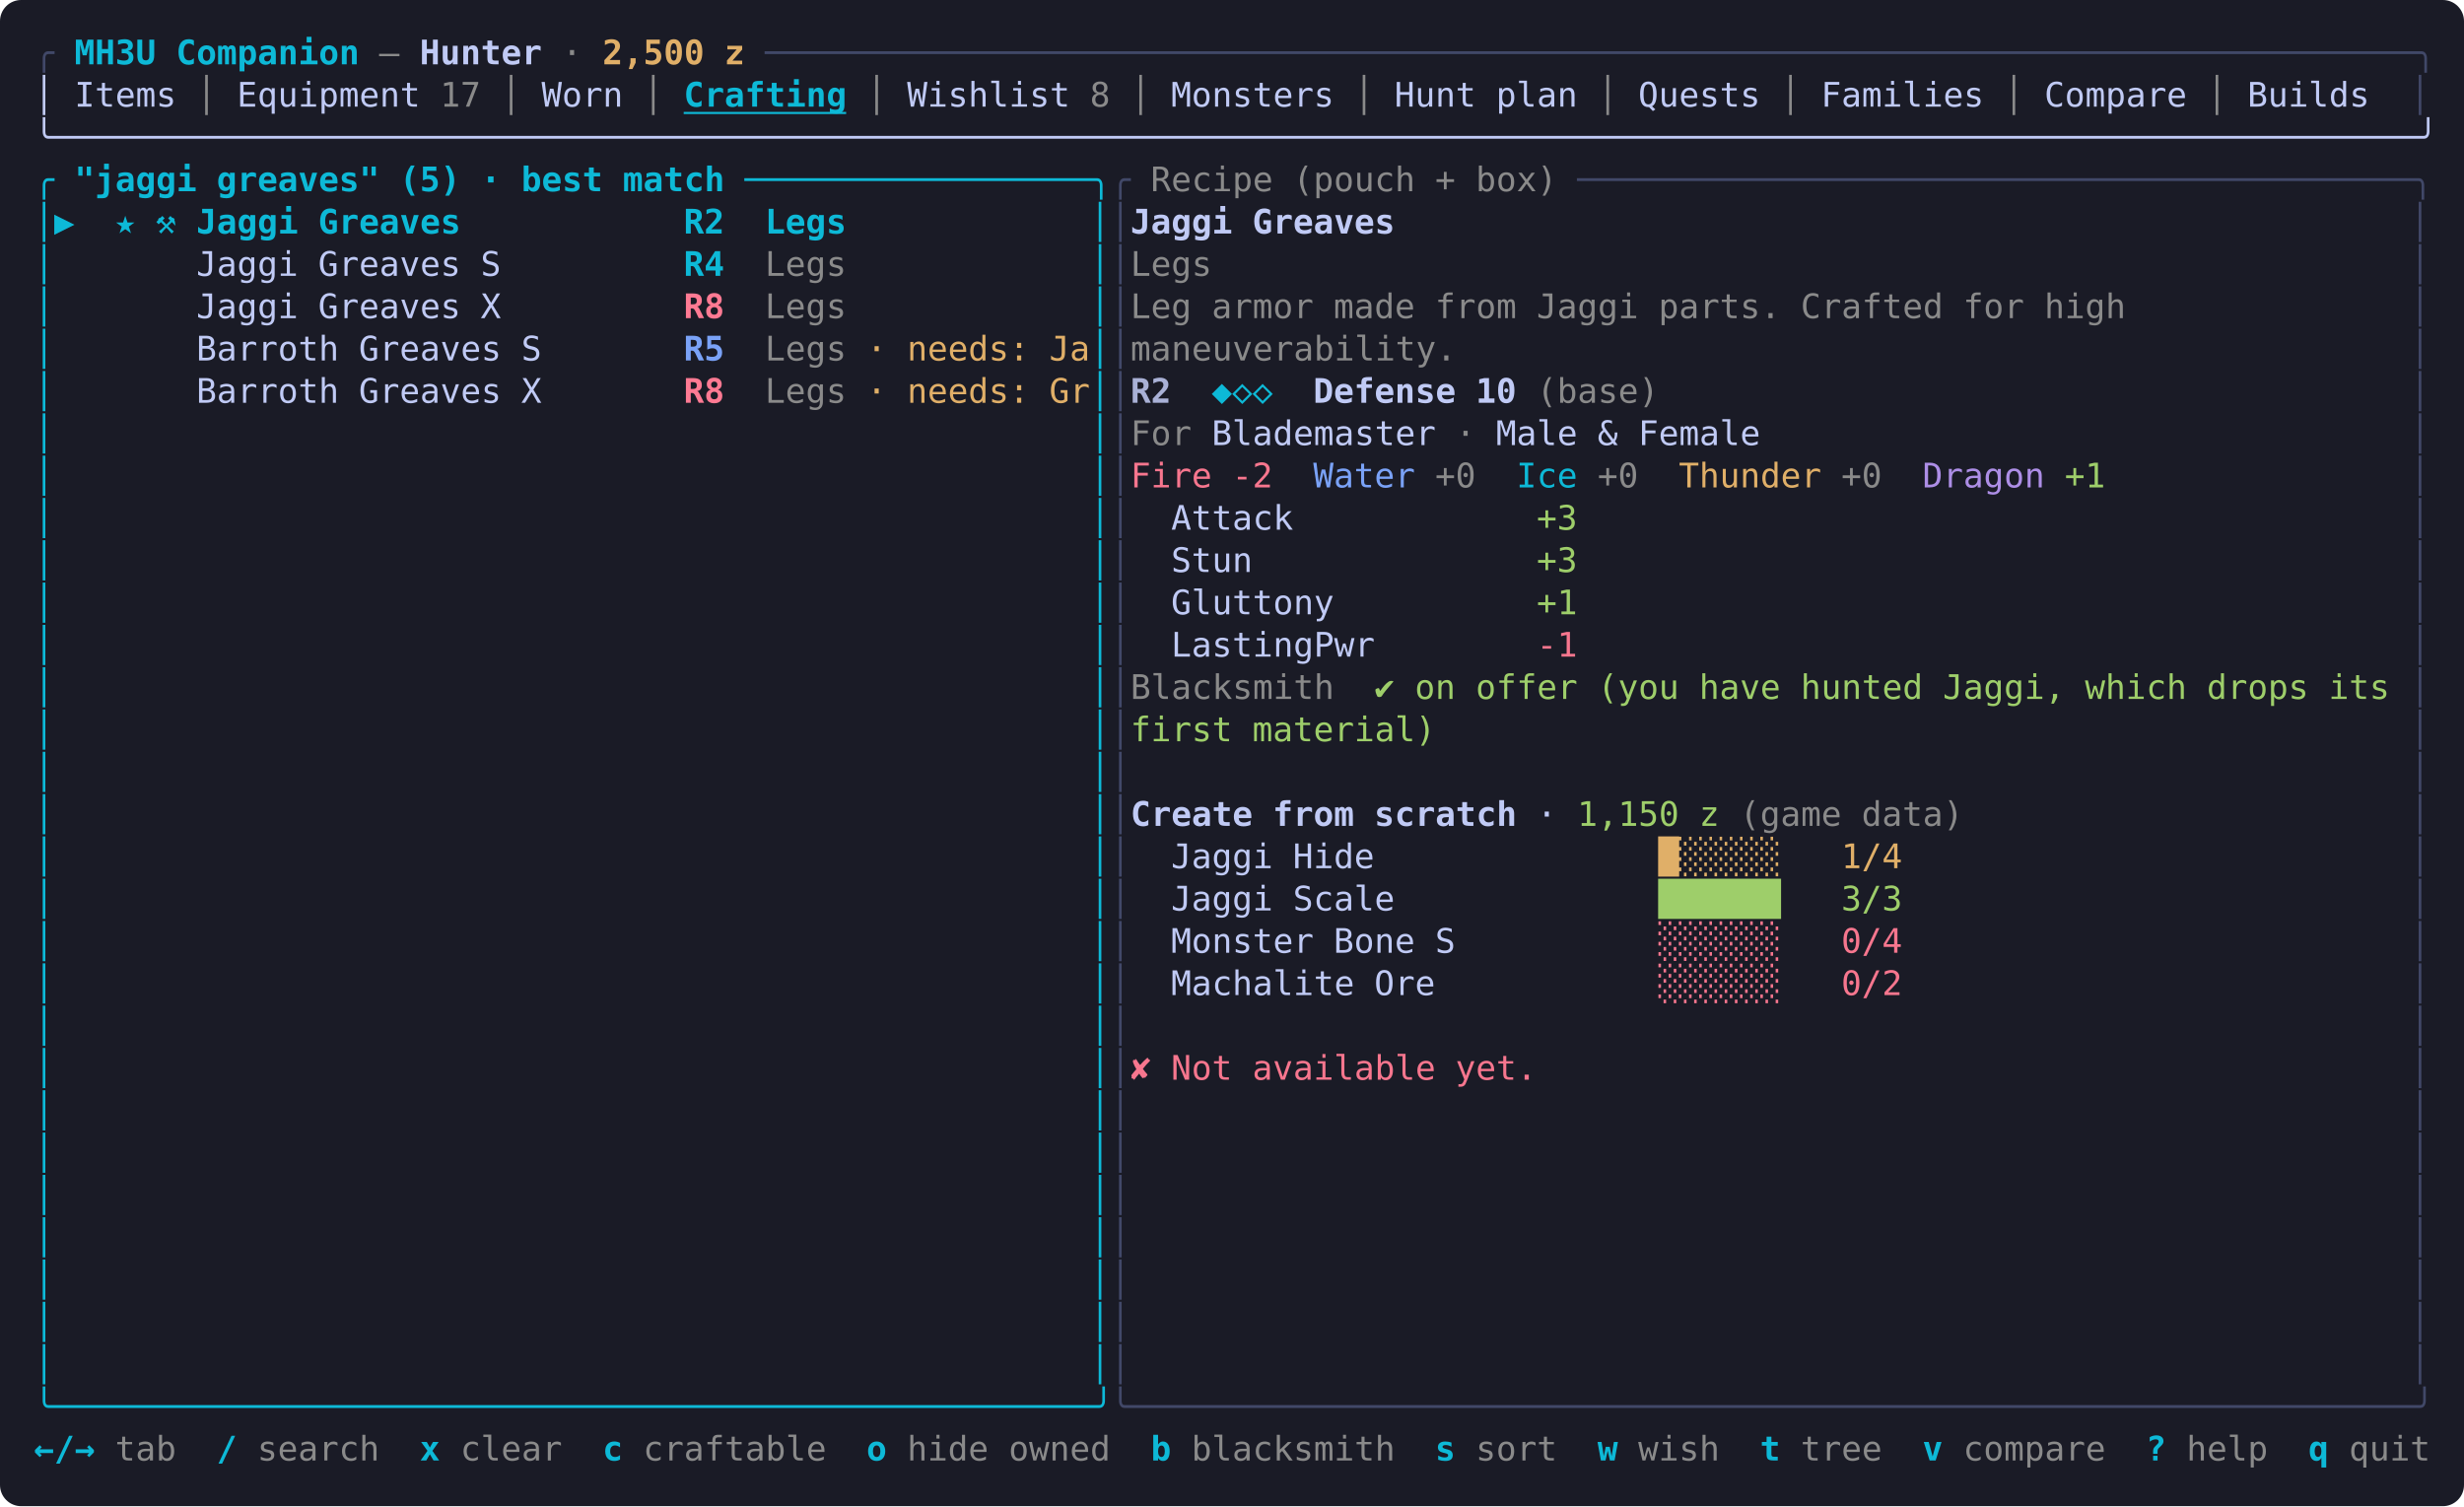
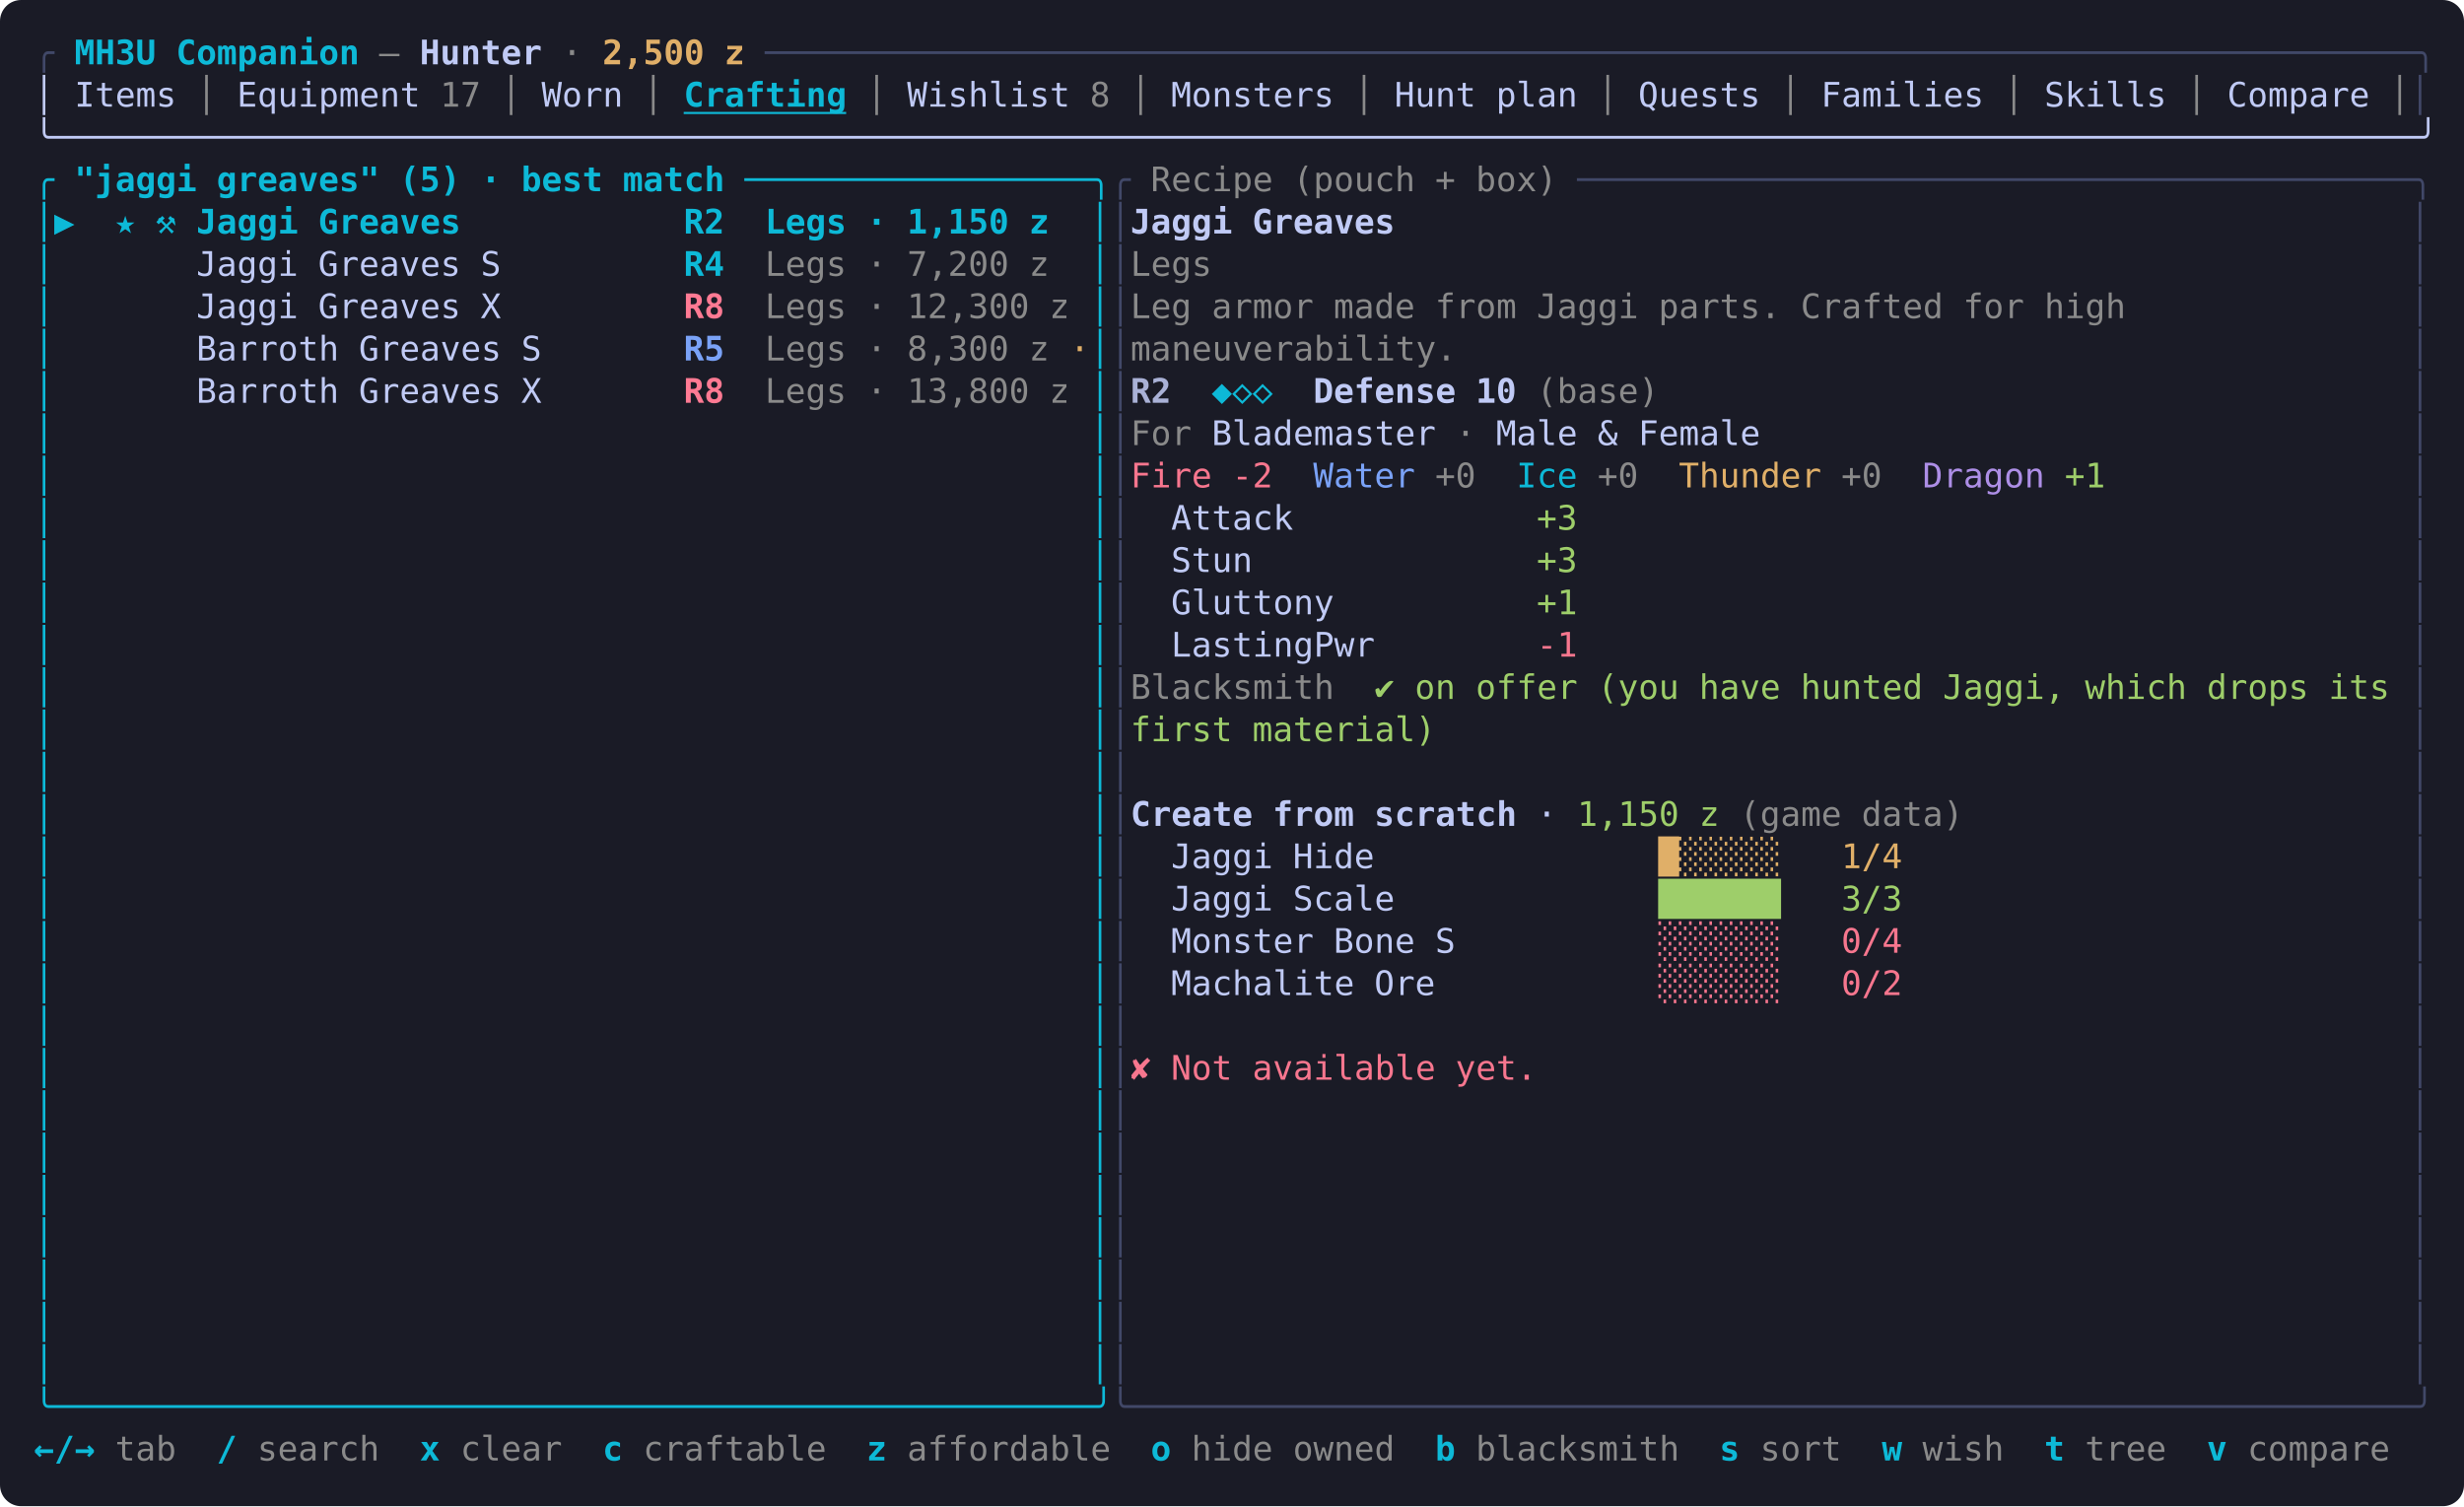
<svg xmlns="http://www.w3.org/2000/svg" width="1164.8" height="712" viewBox="0 0 1164.8 712" role="img">
  <rect width="100%" height="100%" rx="10" fill="#1a1b26" />
  <g font-family="'JetBrains Mono','JetBrainsMono Nerd Font','DejaVu Sans Mono',Menlo,Consolas,monospace" font-size="16">
    <text x="16.0" y="30.4" textLength="9.6" lengthAdjust="spacing" fill="#414868">╭</text>
    <text x="35.2" y="30.4" textLength="38.4" lengthAdjust="spacing" fill="#0db9d7" font-weight="bold">MH3U</text>
    <text x="83.2" y="30.4" textLength="86.4" lengthAdjust="spacing" fill="#0db9d7" font-weight="bold">Companion</text>
    <text x="179.2" y="30.4" textLength="9.6" lengthAdjust="spacing" fill="#8a8a8a">—</text>
    <text x="198.4" y="30.4" textLength="57.6" lengthAdjust="spacing" fill="#c0caf5" font-weight="bold">Hunter</text>
    <text x="265.6" y="30.4" textLength="9.6" lengthAdjust="spacing" fill="#8a8a8a">·</text>
    <text x="284.8" y="30.4" textLength="48.0" lengthAdjust="spacing" fill="#e0af68" font-weight="bold">2,500</text>
    <text x="342.4" y="30.4" textLength="9.6" lengthAdjust="spacing" fill="#e0af68" font-weight="bold">z</text>
    <text x="361.6" y="30.4" textLength="787.2" lengthAdjust="spacing" fill="#414868">─────────────────────────────────────────────────────────────────────────────────╮</text>
    <text x="16.0" y="50.4" textLength="9.6" lengthAdjust="spacing" fill="#c0caf5">│</text>
    <text x="35.2" y="50.4" textLength="48.0" lengthAdjust="spacing" fill="#c0caf5">Items</text>
    <text x="92.8" y="50.4" textLength="9.6" lengthAdjust="spacing" fill="#8a8a8a">│</text>
    <text x="112.0" y="50.4" textLength="86.4" lengthAdjust="spacing" fill="#c0caf5">Equipment</text>
    <text x="208.0" y="50.4" textLength="19.2" lengthAdjust="spacing" fill="#8a8a8a">17</text>
    <text x="236.8" y="50.4" textLength="9.6" lengthAdjust="spacing" fill="#8a8a8a">│</text>
    <text x="256.0" y="50.4" textLength="38.4" lengthAdjust="spacing" fill="#c0caf5">Worn</text>
    <text x="304.0" y="50.4" textLength="9.6" lengthAdjust="spacing" fill="#8a8a8a">│</text>
    <text x="323.2" y="50.4" textLength="76.8" lengthAdjust="spacing" fill="#0db9d7" font-weight="bold">Crafting</text>
    <line x1="323.2" y1="53.4" x2="400.0" y2="53.4" stroke="#0db9d7" stroke-width="1" />
    <text x="409.6" y="50.4" textLength="9.6" lengthAdjust="spacing" fill="#8a8a8a">│</text>
    <text x="428.8" y="50.4" textLength="76.8" lengthAdjust="spacing" fill="#c0caf5">Wishlist</text>
    <text x="515.2" y="50.4" textLength="9.6" lengthAdjust="spacing" fill="#8a8a8a">8</text>
    <text x="534.4" y="50.4" textLength="9.6" lengthAdjust="spacing" fill="#8a8a8a">│</text>
    <text x="553.6" y="50.4" textLength="76.8" lengthAdjust="spacing" fill="#c0caf5">Monsters</text>
    <text x="640.0" y="50.4" textLength="9.6" lengthAdjust="spacing" fill="#8a8a8a">│</text>
    <text x="659.2" y="50.4" textLength="38.4" lengthAdjust="spacing" fill="#c0caf5">Hunt</text>
    <text x="707.2" y="50.4" textLength="38.4" lengthAdjust="spacing" fill="#c0caf5">plan</text>
    <text x="755.2" y="50.4" textLength="9.6" lengthAdjust="spacing" fill="#8a8a8a">│</text>
    <text x="774.4" y="50.4" textLength="57.6" lengthAdjust="spacing" fill="#c0caf5">Quests</text>
    <text x="841.6" y="50.4" textLength="9.6" lengthAdjust="spacing" fill="#8a8a8a">│</text>
    <text x="860.8" y="50.4" textLength="76.8" lengthAdjust="spacing" fill="#c0caf5">Families</text>
    <text x="947.2" y="50.4" textLength="9.6" lengthAdjust="spacing" fill="#8a8a8a">│</text>
-     <text x="966.4" y="50.4" textLength="67.2" lengthAdjust="spacing" fill="#c0caf5">Compare</text>
-     <text x="1043.2" y="50.4" textLength="9.6" lengthAdjust="spacing" fill="#8a8a8a">│</text>
-     <text x="1062.4" y="50.4" textLength="57.6" lengthAdjust="spacing" fill="#c0caf5">Builds</text>
+     <text x="966.4" y="50.4" textLength="57.6" lengthAdjust="spacing" fill="#c0caf5">Skills</text>
+     <text x="1033.6" y="50.4" textLength="9.6" lengthAdjust="spacing" fill="#8a8a8a">│</text>
+     <text x="1052.8" y="50.4" textLength="67.2" lengthAdjust="spacing" fill="#c0caf5">Compare</text>
+     <text x="1129.6" y="50.4" textLength="9.6" lengthAdjust="spacing" fill="#8a8a8a">│</text>
    <text x="1139.2" y="50.4" textLength="9.6" lengthAdjust="spacing" fill="#414868">│</text>
    <text x="16.0" y="70.4" textLength="1132.8" lengthAdjust="spacing" fill="#c0caf5">╰────────────────────────────────────────────────────────────────────────────────────────────────────────────────────╯</text>
    <text x="16.0" y="90.4" textLength="9.6" lengthAdjust="spacing" fill="#0db9d7">╭</text>
    <text x="35.2" y="90.4" textLength="57.6" lengthAdjust="spacing" fill="#0db9d7" font-weight="bold">"jaggi</text>
    <text x="102.4" y="90.4" textLength="76.8" lengthAdjust="spacing" fill="#0db9d7" font-weight="bold">greaves"</text>
    <text x="188.8" y="90.4" textLength="28.8" lengthAdjust="spacing" fill="#0db9d7" font-weight="bold">(5)</text>
    <text x="227.2" y="90.4" textLength="9.6" lengthAdjust="spacing" fill="#0db9d7" font-weight="bold">·</text>
    <text x="246.4" y="90.4" textLength="38.4" lengthAdjust="spacing" fill="#0db9d7" font-weight="bold">best</text>
    <text x="294.4" y="90.4" textLength="48.0" lengthAdjust="spacing" fill="#0db9d7" font-weight="bold">match</text>
    <text x="352.0" y="90.4" textLength="172.8" lengthAdjust="spacing" fill="#0db9d7">─────────────────╮</text>
    <text x="524.8" y="90.4" textLength="9.6" lengthAdjust="spacing" fill="#414868">╭</text>
    <text x="544.0" y="90.4" textLength="57.6" lengthAdjust="spacing" fill="#8a8a8a">Recipe</text>
    <text x="611.2" y="90.4" textLength="57.6" lengthAdjust="spacing" fill="#8a8a8a">(pouch</text>
    <text x="678.4" y="90.4" textLength="9.6" lengthAdjust="spacing" fill="#8a8a8a">+</text>
    <text x="697.6" y="90.4" textLength="38.4" lengthAdjust="spacing" fill="#8a8a8a">box)</text>
    <text x="745.6" y="90.4" textLength="403.2" lengthAdjust="spacing" fill="#414868">─────────────────────────────────────────╮</text>
    <text x="16.0" y="110.4" textLength="9.6" lengthAdjust="spacing" fill="#0db9d7">│</text>
    <text x="25.6" y="110.4" textLength="9.6" lengthAdjust="spacing" fill="#0db9d7" font-weight="bold">▶︎</text>
    <text x="54.4" y="110.4" textLength="9.6" lengthAdjust="spacing" fill="#0db9d7" font-weight="bold">★︎</text>
    <text x="73.6" y="110.4" textLength="9.6" lengthAdjust="spacing" fill="#0db9d7" font-weight="bold">⚒︎</text>
    <text x="92.8" y="110.4" textLength="48.0" lengthAdjust="spacing" fill="#0db9d7" font-weight="bold">Jaggi</text>
    <text x="150.4" y="110.4" textLength="67.2" lengthAdjust="spacing" fill="#0db9d7" font-weight="bold">Greaves</text>
    <text x="323.2" y="110.4" textLength="19.2" lengthAdjust="spacing" fill="#0db9d7" font-weight="bold">R2</text>
    <text x="361.6" y="110.4" textLength="38.4" lengthAdjust="spacing" fill="#0db9d7" font-weight="bold">Legs</text>
+     <text x="409.6" y="110.4" textLength="9.6" lengthAdjust="spacing" fill="#0db9d7" font-weight="bold">·</text>
+     <text x="428.8" y="110.4" textLength="48.0" lengthAdjust="spacing" fill="#0db9d7" font-weight="bold">1,150</text>
+     <text x="486.4" y="110.4" textLength="9.6" lengthAdjust="spacing" fill="#0db9d7" font-weight="bold">z</text>
    <text x="515.2" y="110.4" textLength="9.6" lengthAdjust="spacing" fill="#0db9d7">│</text>
    <text x="524.8" y="110.4" textLength="9.6" lengthAdjust="spacing" fill="#414868">│</text>
    <text x="534.4" y="110.4" textLength="48.0" lengthAdjust="spacing" fill="#c0caf5" font-weight="bold">Jaggi</text>
    <text x="592.0" y="110.4" textLength="67.2" lengthAdjust="spacing" fill="#c0caf5" font-weight="bold">Greaves</text>
    <text x="1139.2" y="110.4" textLength="9.6" lengthAdjust="spacing" fill="#414868">│</text>
    <text x="16.0" y="130.4" textLength="9.6" lengthAdjust="spacing" fill="#0db9d7">│</text>
    <text x="92.8" y="130.4" textLength="48.0" lengthAdjust="spacing" fill="#c0caf5">Jaggi</text>
    <text x="150.4" y="130.4" textLength="67.2" lengthAdjust="spacing" fill="#c0caf5">Greaves</text>
    <text x="227.2" y="130.4" textLength="9.6" lengthAdjust="spacing" fill="#c0caf5">S</text>
    <text x="323.2" y="130.4" textLength="19.2" lengthAdjust="spacing" fill="#0db9d7" font-weight="bold">R4</text>
    <text x="361.6" y="130.4" textLength="38.4" lengthAdjust="spacing" fill="#8a8a8a">Legs</text>
+     <text x="409.6" y="130.4" textLength="9.6" lengthAdjust="spacing" fill="#8a8a8a">·</text>
+     <text x="428.8" y="130.4" textLength="48.0" lengthAdjust="spacing" fill="#8a8a8a">7,200</text>
+     <text x="486.4" y="130.4" textLength="9.6" lengthAdjust="spacing" fill="#8a8a8a">z</text>
    <text x="515.2" y="130.4" textLength="9.6" lengthAdjust="spacing" fill="#0db9d7">│</text>
    <text x="524.8" y="130.4" textLength="9.6" lengthAdjust="spacing" fill="#414868">│</text>
    <text x="534.4" y="130.4" textLength="38.4" lengthAdjust="spacing" fill="#8a8a8a">Legs</text>
    <text x="1139.2" y="130.4" textLength="9.6" lengthAdjust="spacing" fill="#414868">│</text>
    <text x="16.0" y="150.4" textLength="9.6" lengthAdjust="spacing" fill="#0db9d7">│</text>
    <text x="92.8" y="150.4" textLength="48.0" lengthAdjust="spacing" fill="#c0caf5">Jaggi</text>
    <text x="150.4" y="150.4" textLength="67.2" lengthAdjust="spacing" fill="#c0caf5">Greaves</text>
    <text x="227.2" y="150.4" textLength="9.6" lengthAdjust="spacing" fill="#c0caf5">X</text>
    <text x="323.2" y="150.4" textLength="19.2" lengthAdjust="spacing" fill="#ff7a93" font-weight="bold">R8</text>
    <text x="361.6" y="150.4" textLength="38.4" lengthAdjust="spacing" fill="#8a8a8a">Legs</text>
+     <text x="409.6" y="150.4" textLength="9.6" lengthAdjust="spacing" fill="#8a8a8a">·</text>
+     <text x="428.8" y="150.4" textLength="57.6" lengthAdjust="spacing" fill="#8a8a8a">12,300</text>
+     <text x="496.0" y="150.4" textLength="9.6" lengthAdjust="spacing" fill="#8a8a8a">z</text>
    <text x="515.2" y="150.4" textLength="9.6" lengthAdjust="spacing" fill="#0db9d7">│</text>
    <text x="524.8" y="150.4" textLength="9.6" lengthAdjust="spacing" fill="#414868">│</text>
    <text x="534.4" y="150.4" textLength="28.8" lengthAdjust="spacing" fill="#8a8a8a">Leg</text>
    <text x="572.8" y="150.4" textLength="48.0" lengthAdjust="spacing" fill="#8a8a8a">armor</text>
    <text x="630.4" y="150.4" textLength="38.4" lengthAdjust="spacing" fill="#8a8a8a">made</text>
    <text x="678.4" y="150.4" textLength="38.4" lengthAdjust="spacing" fill="#8a8a8a">from</text>
    <text x="726.4" y="150.4" textLength="48.0" lengthAdjust="spacing" fill="#8a8a8a">Jaggi</text>
    <text x="784.0" y="150.4" textLength="57.6" lengthAdjust="spacing" fill="#8a8a8a">parts.</text>
    <text x="851.2" y="150.4" textLength="67.2" lengthAdjust="spacing" fill="#8a8a8a">Crafted</text>
    <text x="928.0" y="150.4" textLength="28.8" lengthAdjust="spacing" fill="#8a8a8a">for</text>
    <text x="966.4" y="150.4" textLength="38.4" lengthAdjust="spacing" fill="#8a8a8a">high</text>
    <text x="1139.2" y="150.4" textLength="9.6" lengthAdjust="spacing" fill="#414868">│</text>
    <text x="16.0" y="170.4" textLength="9.6" lengthAdjust="spacing" fill="#0db9d7">│</text>
    <text x="92.8" y="170.4" textLength="67.2" lengthAdjust="spacing" fill="#c0caf5">Barroth</text>
    <text x="169.6" y="170.4" textLength="67.2" lengthAdjust="spacing" fill="#c0caf5">Greaves</text>
    <text x="246.4" y="170.4" textLength="9.6" lengthAdjust="spacing" fill="#c0caf5">S</text>
    <text x="323.2" y="170.4" textLength="19.2" lengthAdjust="spacing" fill="#7aa2f7" font-weight="bold">R5</text>
    <text x="361.6" y="170.4" textLength="38.4" lengthAdjust="spacing" fill="#8a8a8a">Legs</text>
-     <text x="409.6" y="170.4" textLength="9.6" lengthAdjust="spacing" fill="#e0af68">·</text>
-     <text x="428.8" y="170.4" textLength="57.6" lengthAdjust="spacing" fill="#e0af68">needs:</text>
-     <text x="496.0" y="170.4" textLength="19.2" lengthAdjust="spacing" fill="#e0af68">Ja</text>
+     <text x="409.6" y="170.4" textLength="9.6" lengthAdjust="spacing" fill="#8a8a8a">·</text>
+     <text x="428.8" y="170.4" textLength="48.0" lengthAdjust="spacing" fill="#8a8a8a">8,300</text>
+     <text x="486.4" y="170.4" textLength="9.6" lengthAdjust="spacing" fill="#8a8a8a">z</text>
+     <text x="505.6" y="170.4" textLength="9.6" lengthAdjust="spacing" fill="#e0af68">·</text>
    <text x="515.2" y="170.4" textLength="9.6" lengthAdjust="spacing" fill="#0db9d7">│</text>
    <text x="524.8" y="170.4" textLength="9.6" lengthAdjust="spacing" fill="#414868">│</text>
    <text x="534.4" y="170.4" textLength="153.6" lengthAdjust="spacing" fill="#8a8a8a">maneuverability.</text>
    <text x="1139.2" y="170.4" textLength="9.6" lengthAdjust="spacing" fill="#414868">│</text>
    <text x="16.0" y="190.4" textLength="9.6" lengthAdjust="spacing" fill="#0db9d7">│</text>
    <text x="92.8" y="190.4" textLength="67.2" lengthAdjust="spacing" fill="#c0caf5">Barroth</text>
    <text x="169.6" y="190.4" textLength="67.2" lengthAdjust="spacing" fill="#c0caf5">Greaves</text>
    <text x="246.4" y="190.4" textLength="9.6" lengthAdjust="spacing" fill="#c0caf5">X</text>
    <text x="323.2" y="190.4" textLength="19.2" lengthAdjust="spacing" fill="#ff7a93" font-weight="bold">R8</text>
    <text x="361.6" y="190.4" textLength="38.4" lengthAdjust="spacing" fill="#8a8a8a">Legs</text>
-     <text x="409.6" y="190.4" textLength="9.6" lengthAdjust="spacing" fill="#e0af68">·</text>
-     <text x="428.8" y="190.4" textLength="57.6" lengthAdjust="spacing" fill="#e0af68">needs:</text>
-     <text x="496.0" y="190.4" textLength="19.2" lengthAdjust="spacing" fill="#e0af68">Gr</text>
+     <text x="409.6" y="190.4" textLength="9.6" lengthAdjust="spacing" fill="#8a8a8a">·</text>
+     <text x="428.8" y="190.4" textLength="57.6" lengthAdjust="spacing" fill="#8a8a8a">13,800</text>
+     <text x="496.0" y="190.4" textLength="9.6" lengthAdjust="spacing" fill="#8a8a8a">z</text>
    <text x="515.2" y="190.4" textLength="9.6" lengthAdjust="spacing" fill="#0db9d7">│</text>
    <text x="524.8" y="190.4" textLength="9.6" lengthAdjust="spacing" fill="#414868">│</text>
    <text x="534.4" y="190.4" textLength="19.2" lengthAdjust="spacing" fill="#a9b1d6" font-weight="bold">R2</text>
    <text x="572.8" y="190.4" textLength="28.8" lengthAdjust="spacing" fill="#0db9d7">◆◇◇</text>
    <text x="620.8" y="190.4" textLength="67.2" lengthAdjust="spacing" fill="#c0caf5" font-weight="bold">Defense</text>
    <text x="697.6" y="190.4" textLength="19.2" lengthAdjust="spacing" fill="#c0caf5" font-weight="bold">10</text>
    <text x="726.4" y="190.4" textLength="57.6" lengthAdjust="spacing" fill="#8a8a8a">(base)</text>
    <text x="1139.2" y="190.4" textLength="9.6" lengthAdjust="spacing" fill="#414868">│</text>
    <text x="16.0" y="210.4" textLength="9.6" lengthAdjust="spacing" fill="#0db9d7">│</text>
    <text x="515.2" y="210.4" textLength="9.6" lengthAdjust="spacing" fill="#0db9d7">│</text>
    <text x="524.8" y="210.4" textLength="9.6" lengthAdjust="spacing" fill="#414868">│</text>
    <text x="534.4" y="210.4" textLength="28.8" lengthAdjust="spacing" fill="#8a8a8a">For</text>
    <text x="572.8" y="210.4" textLength="105.6" lengthAdjust="spacing" fill="#c0caf5">Blademaster</text>
    <text x="688.0" y="210.4" textLength="9.6" lengthAdjust="spacing" fill="#8a8a8a">·</text>
    <text x="707.2" y="210.4" textLength="38.4" lengthAdjust="spacing" fill="#c0caf5">Male</text>
    <text x="755.2" y="210.4" textLength="9.6" lengthAdjust="spacing" fill="#c0caf5">&amp;</text>
    <text x="774.4" y="210.4" textLength="57.6" lengthAdjust="spacing" fill="#c0caf5">Female</text>
    <text x="1139.2" y="210.4" textLength="9.6" lengthAdjust="spacing" fill="#414868">│</text>
    <text x="16.0" y="230.4" textLength="9.6" lengthAdjust="spacing" fill="#0db9d7">│</text>
    <text x="515.2" y="230.4" textLength="9.6" lengthAdjust="spacing" fill="#0db9d7">│</text>
    <text x="524.8" y="230.4" textLength="9.6" lengthAdjust="spacing" fill="#414868">│</text>
    <text x="534.4" y="230.4" textLength="38.4" lengthAdjust="spacing" fill="#f7768e">Fire</text>
    <text x="582.4" y="230.4" textLength="19.2" lengthAdjust="spacing" fill="#f7768e">-2</text>
    <text x="620.8" y="230.4" textLength="48.0" lengthAdjust="spacing" fill="#7aa2f7">Water</text>
    <text x="678.4" y="230.4" textLength="19.2" lengthAdjust="spacing" fill="#8a8a8a">+0</text>
    <text x="716.8" y="230.4" textLength="28.8" lengthAdjust="spacing" fill="#0db9d7">Ice</text>
    <text x="755.2" y="230.4" textLength="19.2" lengthAdjust="spacing" fill="#8a8a8a">+0</text>
    <text x="793.6" y="230.4" textLength="67.2" lengthAdjust="spacing" fill="#e0af68">Thunder</text>
    <text x="870.4" y="230.4" textLength="19.2" lengthAdjust="spacing" fill="#8a8a8a">+0</text>
    <text x="908.8" y="230.4" textLength="57.6" lengthAdjust="spacing" fill="#ad8ee6">Dragon</text>
    <text x="976.0" y="230.4" textLength="19.2" lengthAdjust="spacing" fill="#9ece6a">+1</text>
    <text x="1139.2" y="230.4" textLength="9.6" lengthAdjust="spacing" fill="#414868">│</text>
    <text x="16.0" y="250.4" textLength="9.6" lengthAdjust="spacing" fill="#0db9d7">│</text>
    <text x="515.2" y="250.4" textLength="9.6" lengthAdjust="spacing" fill="#0db9d7">│</text>
    <text x="524.8" y="250.4" textLength="9.6" lengthAdjust="spacing" fill="#414868">│</text>
    <text x="553.6" y="250.4" textLength="57.6" lengthAdjust="spacing" fill="#c0caf5">Attack</text>
    <text x="726.4" y="250.4" textLength="19.2" lengthAdjust="spacing" fill="#9ece6a">+3</text>
    <text x="1139.2" y="250.4" textLength="9.6" lengthAdjust="spacing" fill="#414868">│</text>
    <text x="16.0" y="270.4" textLength="9.6" lengthAdjust="spacing" fill="#0db9d7">│</text>
    <text x="515.2" y="270.4" textLength="9.6" lengthAdjust="spacing" fill="#0db9d7">│</text>
    <text x="524.8" y="270.4" textLength="9.6" lengthAdjust="spacing" fill="#414868">│</text>
    <text x="553.6" y="270.4" textLength="38.4" lengthAdjust="spacing" fill="#c0caf5">Stun</text>
    <text x="726.4" y="270.4" textLength="19.2" lengthAdjust="spacing" fill="#9ece6a">+3</text>
    <text x="1139.2" y="270.4" textLength="9.6" lengthAdjust="spacing" fill="#414868">│</text>
    <text x="16.0" y="290.4" textLength="9.6" lengthAdjust="spacing" fill="#0db9d7">│</text>
    <text x="515.2" y="290.4" textLength="9.6" lengthAdjust="spacing" fill="#0db9d7">│</text>
    <text x="524.8" y="290.4" textLength="9.6" lengthAdjust="spacing" fill="#414868">│</text>
    <text x="553.6" y="290.4" textLength="76.8" lengthAdjust="spacing" fill="#c0caf5">Gluttony</text>
    <text x="726.4" y="290.4" textLength="19.2" lengthAdjust="spacing" fill="#9ece6a">+1</text>
    <text x="1139.2" y="290.4" textLength="9.6" lengthAdjust="spacing" fill="#414868">│</text>
    <text x="16.0" y="310.4" textLength="9.6" lengthAdjust="spacing" fill="#0db9d7">│</text>
    <text x="515.2" y="310.4" textLength="9.6" lengthAdjust="spacing" fill="#0db9d7">│</text>
    <text x="524.8" y="310.4" textLength="9.6" lengthAdjust="spacing" fill="#414868">│</text>
    <text x="553.6" y="310.4" textLength="96.0" lengthAdjust="spacing" fill="#c0caf5">LastingPwr</text>
    <text x="726.4" y="310.4" textLength="19.2" lengthAdjust="spacing" fill="#f7768e">-1</text>
    <text x="1139.2" y="310.4" textLength="9.6" lengthAdjust="spacing" fill="#414868">│</text>
    <text x="16.0" y="330.4" textLength="9.6" lengthAdjust="spacing" fill="#0db9d7">│</text>
    <text x="515.2" y="330.4" textLength="9.6" lengthAdjust="spacing" fill="#0db9d7">│</text>
    <text x="524.8" y="330.4" textLength="9.6" lengthAdjust="spacing" fill="#414868">│</text>
    <text x="534.4" y="330.4" textLength="96.0" lengthAdjust="spacing" fill="#8a8a8a">Blacksmith</text>
    <text x="649.6" y="330.4" textLength="9.6" lengthAdjust="spacing" fill="#9ece6a">✔︎</text>
    <text x="668.8" y="330.4" textLength="19.2" lengthAdjust="spacing" fill="#9ece6a">on</text>
    <text x="697.6" y="330.4" textLength="48.0" lengthAdjust="spacing" fill="#9ece6a">offer</text>
    <text x="755.2" y="330.4" textLength="38.4" lengthAdjust="spacing" fill="#9ece6a">(you</text>
    <text x="803.2" y="330.4" textLength="38.4" lengthAdjust="spacing" fill="#9ece6a">have</text>
    <text x="851.2" y="330.4" textLength="57.6" lengthAdjust="spacing" fill="#9ece6a">hunted</text>
    <text x="918.4" y="330.4" textLength="57.6" lengthAdjust="spacing" fill="#9ece6a">Jaggi,</text>
    <text x="985.6" y="330.4" textLength="48.0" lengthAdjust="spacing" fill="#9ece6a">which</text>
    <text x="1043.2" y="330.4" textLength="48.0" lengthAdjust="spacing" fill="#9ece6a">drops</text>
    <text x="1100.8" y="330.4" textLength="28.8" lengthAdjust="spacing" fill="#9ece6a">its</text>
    <text x="1139.2" y="330.4" textLength="9.6" lengthAdjust="spacing" fill="#414868">│</text>
    <text x="16.0" y="350.4" textLength="9.6" lengthAdjust="spacing" fill="#0db9d7">│</text>
    <text x="515.2" y="350.4" textLength="9.6" lengthAdjust="spacing" fill="#0db9d7">│</text>
    <text x="524.8" y="350.4" textLength="9.6" lengthAdjust="spacing" fill="#414868">│</text>
    <text x="534.4" y="350.4" textLength="48.0" lengthAdjust="spacing" fill="#9ece6a">first</text>
    <text x="592.0" y="350.4" textLength="86.4" lengthAdjust="spacing" fill="#9ece6a">material)</text>
    <text x="1139.2" y="350.4" textLength="9.6" lengthAdjust="spacing" fill="#414868">│</text>
    <text x="16.0" y="370.4" textLength="9.6" lengthAdjust="spacing" fill="#0db9d7">│</text>
    <text x="515.2" y="370.4" textLength="9.6" lengthAdjust="spacing" fill="#0db9d7">│</text>
    <text x="524.8" y="370.4" textLength="9.6" lengthAdjust="spacing" fill="#414868">│</text>
    <text x="1139.2" y="370.4" textLength="9.6" lengthAdjust="spacing" fill="#414868">│</text>
    <text x="16.0" y="390.4" textLength="9.6" lengthAdjust="spacing" fill="#0db9d7">│</text>
    <text x="515.2" y="390.4" textLength="9.6" lengthAdjust="spacing" fill="#0db9d7">│</text>
    <text x="524.8" y="390.4" textLength="9.6" lengthAdjust="spacing" fill="#414868">│</text>
    <text x="534.4" y="390.4" textLength="57.6" lengthAdjust="spacing" fill="#c0caf5" font-weight="bold">Create</text>
    <text x="601.6" y="390.4" textLength="38.4" lengthAdjust="spacing" fill="#c0caf5" font-weight="bold">from</text>
    <text x="649.6" y="390.4" textLength="67.2" lengthAdjust="spacing" fill="#c0caf5" font-weight="bold">scratch</text>
    <text x="726.4" y="390.4" textLength="9.6" lengthAdjust="spacing" fill="#c0caf5">·</text>
    <text x="745.6" y="390.4" textLength="48.0" lengthAdjust="spacing" fill="#9ece6a">1,150</text>
    <text x="803.2" y="390.4" textLength="9.6" lengthAdjust="spacing" fill="#9ece6a">z</text>
    <text x="822.4" y="390.4" textLength="48.0" lengthAdjust="spacing" fill="#8a8a8a">(game</text>
    <text x="880.0" y="390.4" textLength="48.0" lengthAdjust="spacing" fill="#8a8a8a">data)</text>
    <text x="1139.2" y="390.4" textLength="9.6" lengthAdjust="spacing" fill="#414868">│</text>
    <text x="16.0" y="410.4" textLength="9.6" lengthAdjust="spacing" fill="#0db9d7">│</text>
    <text x="515.2" y="410.4" textLength="9.6" lengthAdjust="spacing" fill="#0db9d7">│</text>
    <text x="524.8" y="410.4" textLength="9.6" lengthAdjust="spacing" fill="#414868">│</text>
    <text x="553.6" y="410.4" textLength="48.0" lengthAdjust="spacing" fill="#c0caf5">Jaggi</text>
    <text x="611.2" y="410.4" textLength="38.4" lengthAdjust="spacing" fill="#c0caf5">Hide</text>
    <text x="784.0" y="410.4" textLength="57.6" lengthAdjust="spacing" fill="#e0af68">█░░░░░</text>
    <text x="870.4" y="410.4" textLength="28.8" lengthAdjust="spacing" fill="#e0af68">1/4</text>
    <text x="1139.2" y="410.4" textLength="9.6" lengthAdjust="spacing" fill="#414868">│</text>
    <text x="16.0" y="430.4" textLength="9.6" lengthAdjust="spacing" fill="#0db9d7">│</text>
    <text x="515.2" y="430.4" textLength="9.6" lengthAdjust="spacing" fill="#0db9d7">│</text>
    <text x="524.8" y="430.4" textLength="9.6" lengthAdjust="spacing" fill="#414868">│</text>
    <text x="553.6" y="430.4" textLength="48.0" lengthAdjust="spacing" fill="#c0caf5">Jaggi</text>
    <text x="611.2" y="430.4" textLength="48.0" lengthAdjust="spacing" fill="#c0caf5">Scale</text>
    <text x="784.0" y="430.4" textLength="57.6" lengthAdjust="spacing" fill="#9ece6a">██████</text>
    <text x="870.4" y="430.4" textLength="28.8" lengthAdjust="spacing" fill="#9ece6a">3/3</text>
    <text x="1139.2" y="430.4" textLength="9.6" lengthAdjust="spacing" fill="#414868">│</text>
    <text x="16.0" y="450.4" textLength="9.6" lengthAdjust="spacing" fill="#0db9d7">│</text>
    <text x="515.2" y="450.4" textLength="9.6" lengthAdjust="spacing" fill="#0db9d7">│</text>
    <text x="524.8" y="450.4" textLength="9.6" lengthAdjust="spacing" fill="#414868">│</text>
    <text x="553.6" y="450.4" textLength="67.2" lengthAdjust="spacing" fill="#c0caf5">Monster</text>
    <text x="630.4" y="450.4" textLength="38.4" lengthAdjust="spacing" fill="#c0caf5">Bone</text>
    <text x="678.4" y="450.4" textLength="9.6" lengthAdjust="spacing" fill="#c0caf5">S</text>
    <text x="784.0" y="450.4" textLength="57.6" lengthAdjust="spacing" fill="#f7768e">░░░░░░</text>
    <text x="870.4" y="450.4" textLength="28.8" lengthAdjust="spacing" fill="#f7768e">0/4</text>
    <text x="1139.2" y="450.4" textLength="9.6" lengthAdjust="spacing" fill="#414868">│</text>
    <text x="16.0" y="470.4" textLength="9.6" lengthAdjust="spacing" fill="#0db9d7">│</text>
    <text x="515.2" y="470.4" textLength="9.6" lengthAdjust="spacing" fill="#0db9d7">│</text>
    <text x="524.8" y="470.4" textLength="9.6" lengthAdjust="spacing" fill="#414868">│</text>
    <text x="553.6" y="470.4" textLength="86.4" lengthAdjust="spacing" fill="#c0caf5">Machalite</text>
    <text x="649.6" y="470.4" textLength="28.8" lengthAdjust="spacing" fill="#c0caf5">Ore</text>
    <text x="784.0" y="470.4" textLength="57.6" lengthAdjust="spacing" fill="#f7768e">░░░░░░</text>
    <text x="870.4" y="470.4" textLength="28.8" lengthAdjust="spacing" fill="#f7768e">0/2</text>
    <text x="1139.2" y="470.4" textLength="9.6" lengthAdjust="spacing" fill="#414868">│</text>
    <text x="16.0" y="490.4" textLength="9.6" lengthAdjust="spacing" fill="#0db9d7">│</text>
    <text x="515.2" y="490.4" textLength="9.6" lengthAdjust="spacing" fill="#0db9d7">│</text>
    <text x="524.8" y="490.4" textLength="9.6" lengthAdjust="spacing" fill="#414868">│</text>
    <text x="1139.2" y="490.4" textLength="9.6" lengthAdjust="spacing" fill="#414868">│</text>
    <text x="16.0" y="510.4" textLength="9.6" lengthAdjust="spacing" fill="#0db9d7">│</text>
    <text x="515.2" y="510.4" textLength="9.6" lengthAdjust="spacing" fill="#0db9d7">│</text>
    <text x="524.8" y="510.4" textLength="9.6" lengthAdjust="spacing" fill="#414868">│</text>
    <text x="534.4" y="510.4" textLength="9.6" lengthAdjust="spacing" fill="#f7768e">✘︎</text>
    <text x="553.6" y="510.4" textLength="28.8" lengthAdjust="spacing" fill="#f7768e">Not</text>
    <text x="592.0" y="510.4" textLength="86.4" lengthAdjust="spacing" fill="#f7768e">available</text>
    <text x="688.0" y="510.4" textLength="38.4" lengthAdjust="spacing" fill="#f7768e">yet.</text>
    <text x="1139.2" y="510.4" textLength="9.6" lengthAdjust="spacing" fill="#414868">│</text>
    <text x="16.0" y="530.4" textLength="9.6" lengthAdjust="spacing" fill="#0db9d7">│</text>
    <text x="515.2" y="530.4" textLength="9.6" lengthAdjust="spacing" fill="#0db9d7">│</text>
    <text x="524.8" y="530.4" textLength="9.6" lengthAdjust="spacing" fill="#414868">│</text>
    <text x="1139.2" y="530.4" textLength="9.6" lengthAdjust="spacing" fill="#414868">│</text>
    <text x="16.0" y="550.4" textLength="9.6" lengthAdjust="spacing" fill="#0db9d7">│</text>
    <text x="515.2" y="550.4" textLength="9.6" lengthAdjust="spacing" fill="#0db9d7">│</text>
    <text x="524.8" y="550.4" textLength="9.6" lengthAdjust="spacing" fill="#414868">│</text>
    <text x="1139.2" y="550.4" textLength="9.6" lengthAdjust="spacing" fill="#414868">│</text>
    <text x="16.0" y="570.4" textLength="9.6" lengthAdjust="spacing" fill="#0db9d7">│</text>
    <text x="515.2" y="570.4" textLength="9.6" lengthAdjust="spacing" fill="#0db9d7">│</text>
    <text x="524.8" y="570.4" textLength="9.6" lengthAdjust="spacing" fill="#414868">│</text>
    <text x="1139.2" y="570.4" textLength="9.6" lengthAdjust="spacing" fill="#414868">│</text>
    <text x="16.0" y="590.4" textLength="9.6" lengthAdjust="spacing" fill="#0db9d7">│</text>
    <text x="515.2" y="590.4" textLength="9.6" lengthAdjust="spacing" fill="#0db9d7">│</text>
    <text x="524.8" y="590.4" textLength="9.6" lengthAdjust="spacing" fill="#414868">│</text>
    <text x="1139.2" y="590.4" textLength="9.6" lengthAdjust="spacing" fill="#414868">│</text>
    <text x="16.0" y="610.4" textLength="9.6" lengthAdjust="spacing" fill="#0db9d7">│</text>
    <text x="515.2" y="610.4" textLength="9.6" lengthAdjust="spacing" fill="#0db9d7">│</text>
    <text x="524.8" y="610.4" textLength="9.6" lengthAdjust="spacing" fill="#414868">│</text>
    <text x="1139.2" y="610.4" textLength="9.6" lengthAdjust="spacing" fill="#414868">│</text>
    <text x="16.0" y="630.4" textLength="9.6" lengthAdjust="spacing" fill="#0db9d7">│</text>
    <text x="515.2" y="630.4" textLength="9.6" lengthAdjust="spacing" fill="#0db9d7">│</text>
    <text x="524.8" y="630.4" textLength="9.6" lengthAdjust="spacing" fill="#414868">│</text>
    <text x="1139.2" y="630.4" textLength="9.6" lengthAdjust="spacing" fill="#414868">│</text>
    <text x="16.0" y="650.4" textLength="9.6" lengthAdjust="spacing" fill="#0db9d7">│</text>
    <text x="515.2" y="650.4" textLength="9.6" lengthAdjust="spacing" fill="#0db9d7">│</text>
    <text x="524.8" y="650.4" textLength="9.6" lengthAdjust="spacing" fill="#414868">│</text>
    <text x="1139.2" y="650.4" textLength="9.6" lengthAdjust="spacing" fill="#414868">│</text>
    <text x="16.0" y="670.4" textLength="508.8" lengthAdjust="spacing" fill="#0db9d7">╰───────────────────────────────────────────────────╯</text>
    <text x="524.8" y="670.4" textLength="624.0" lengthAdjust="spacing" fill="#414868">╰───────────────────────────────────────────────────────────────╯</text>
    <text x="16.0" y="690.4" textLength="28.8" lengthAdjust="spacing" fill="#0db9d7" font-weight="bold">←/→</text>
    <text x="54.4" y="690.4" textLength="28.8" lengthAdjust="spacing" fill="#8a8a8a">tab</text>
    <text x="102.4" y="690.4" textLength="9.6" lengthAdjust="spacing" fill="#0db9d7" font-weight="bold">/</text>
    <text x="121.6" y="690.4" textLength="57.6" lengthAdjust="spacing" fill="#8a8a8a">search</text>
    <text x="198.4" y="690.4" textLength="9.6" lengthAdjust="spacing" fill="#0db9d7" font-weight="bold">x</text>
    <text x="217.6" y="690.4" textLength="48.0" lengthAdjust="spacing" fill="#8a8a8a">clear</text>
    <text x="284.8" y="690.4" textLength="9.6" lengthAdjust="spacing" fill="#0db9d7" font-weight="bold">c</text>
    <text x="304.0" y="690.4" textLength="86.4" lengthAdjust="spacing" fill="#8a8a8a">craftable</text>
-     <text x="409.6" y="690.4" textLength="9.6" lengthAdjust="spacing" fill="#0db9d7" font-weight="bold">o</text>
-     <text x="428.8" y="690.4" textLength="38.4" lengthAdjust="spacing" fill="#8a8a8a">hide</text>
-     <text x="476.8" y="690.4" textLength="48.0" lengthAdjust="spacing" fill="#8a8a8a">owned</text>
-     <text x="544.0" y="690.4" textLength="9.6" lengthAdjust="spacing" fill="#0db9d7" font-weight="bold">b</text>
-     <text x="563.2" y="690.4" textLength="96.0" lengthAdjust="spacing" fill="#8a8a8a">blacksmith</text>
-     <text x="678.4" y="690.4" textLength="9.6" lengthAdjust="spacing" fill="#0db9d7" font-weight="bold">s</text>
-     <text x="697.6" y="690.4" textLength="38.4" lengthAdjust="spacing" fill="#8a8a8a">sort</text>
-     <text x="755.2" y="690.4" textLength="9.6" lengthAdjust="spacing" fill="#0db9d7" font-weight="bold">w</text>
-     <text x="774.4" y="690.4" textLength="38.4" lengthAdjust="spacing" fill="#8a8a8a">wish</text>
-     <text x="832.0" y="690.4" textLength="9.6" lengthAdjust="spacing" fill="#0db9d7" font-weight="bold">t</text>
-     <text x="851.2" y="690.4" textLength="38.4" lengthAdjust="spacing" fill="#8a8a8a">tree</text>
-     <text x="908.8" y="690.4" textLength="9.6" lengthAdjust="spacing" fill="#0db9d7" font-weight="bold">v</text>
-     <text x="928.0" y="690.4" textLength="67.2" lengthAdjust="spacing" fill="#8a8a8a">compare</text>
-     <text x="1014.4" y="690.4" textLength="9.6" lengthAdjust="spacing" fill="#0db9d7" font-weight="bold">?</text>
-     <text x="1033.6" y="690.4" textLength="38.4" lengthAdjust="spacing" fill="#8a8a8a">help</text>
-     <text x="1091.2" y="690.4" textLength="9.6" lengthAdjust="spacing" fill="#0db9d7" font-weight="bold">q</text>
-     <text x="1110.4" y="690.4" textLength="38.4" lengthAdjust="spacing" fill="#8a8a8a">quit</text>
+     <text x="409.6" y="690.4" textLength="9.6" lengthAdjust="spacing" fill="#0db9d7" font-weight="bold">z</text>
+     <text x="428.8" y="690.4" textLength="96.0" lengthAdjust="spacing" fill="#8a8a8a">affordable</text>
+     <text x="544.0" y="690.4" textLength="9.6" lengthAdjust="spacing" fill="#0db9d7" font-weight="bold">o</text>
+     <text x="563.2" y="690.4" textLength="38.4" lengthAdjust="spacing" fill="#8a8a8a">hide</text>
+     <text x="611.2" y="690.4" textLength="48.0" lengthAdjust="spacing" fill="#8a8a8a">owned</text>
+     <text x="678.4" y="690.4" textLength="9.6" lengthAdjust="spacing" fill="#0db9d7" font-weight="bold">b</text>
+     <text x="697.6" y="690.4" textLength="96.0" lengthAdjust="spacing" fill="#8a8a8a">blacksmith</text>
+     <text x="812.8" y="690.4" textLength="9.6" lengthAdjust="spacing" fill="#0db9d7" font-weight="bold">s</text>
+     <text x="832.0" y="690.4" textLength="38.4" lengthAdjust="spacing" fill="#8a8a8a">sort</text>
+     <text x="889.6" y="690.4" textLength="9.6" lengthAdjust="spacing" fill="#0db9d7" font-weight="bold">w</text>
+     <text x="908.8" y="690.4" textLength="38.4" lengthAdjust="spacing" fill="#8a8a8a">wish</text>
+     <text x="966.4" y="690.4" textLength="9.6" lengthAdjust="spacing" fill="#0db9d7" font-weight="bold">t</text>
+     <text x="985.6" y="690.4" textLength="38.4" lengthAdjust="spacing" fill="#8a8a8a">tree</text>
+     <text x="1043.2" y="690.4" textLength="9.6" lengthAdjust="spacing" fill="#0db9d7" font-weight="bold">v</text>
+     <text x="1062.4" y="690.4" textLength="67.2" lengthAdjust="spacing" fill="#8a8a8a">compare</text>
  </g>
</svg>
